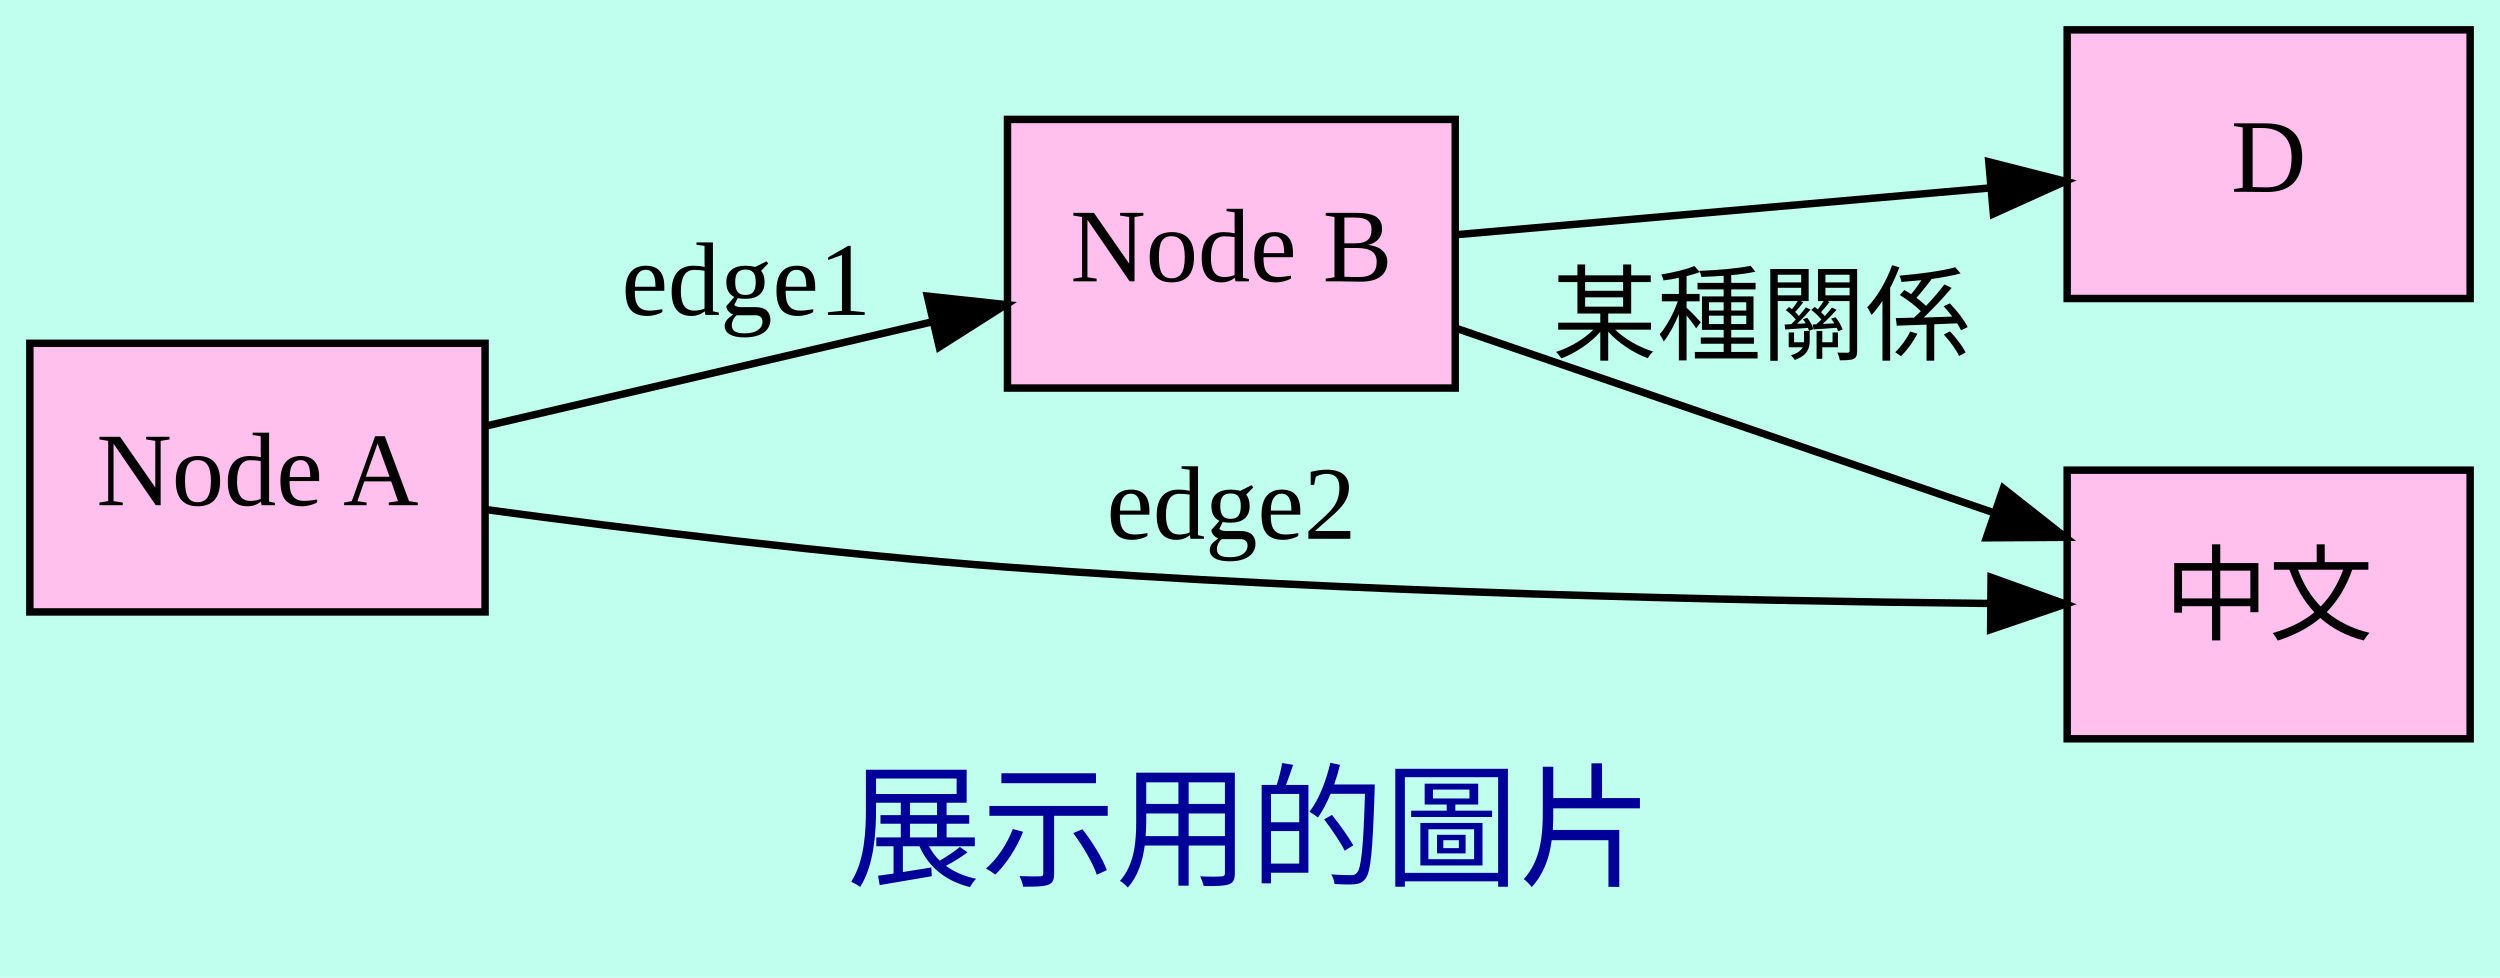
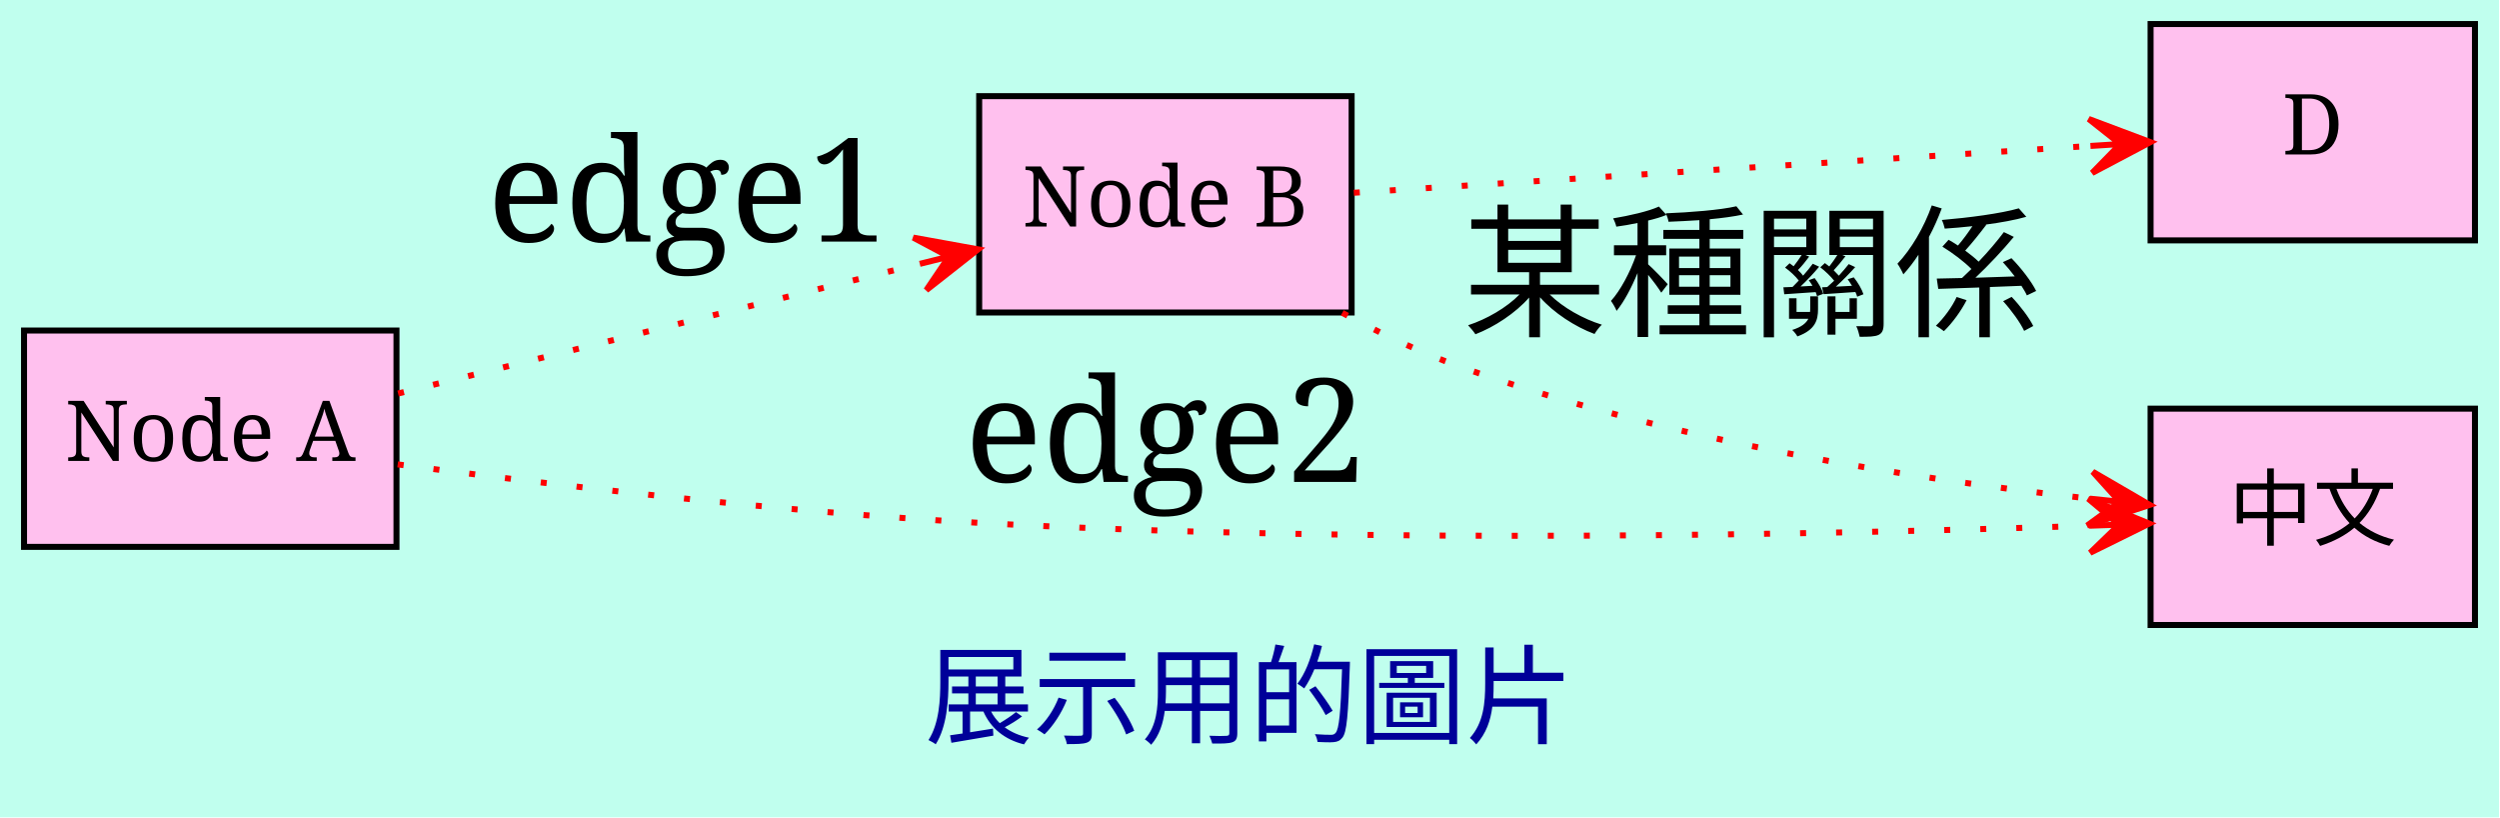
- <svg xmlns="http://www.w3.org/2000/svg" width="335pt" height="131pt" viewBox="0.00 0.00 335.00 131.00">
-   <g id="graph0" class="graph" transform="scale(1 1) rotate(0) translate(4 127)">
-     <polygon fill="#c0ffee" stroke="none" points="-4,4 -4,-127 331,-127 331,4 -4,4" />
-     <text text-anchor="middle" x="163.5" y="-9.6" font-family="Times New Roman,serif" font-size="18.00" fill="#000099">展示用的圖片</text>
+ <svg xmlns="http://www.w3.org/2000/svg" width="416pt" height="136pt" viewBox="0.00 0.00 416.00 136.00">
+   <g id="graph0" class="graph" transform="scale(1 1) rotate(0) translate(4 132)">
+     <polygon fill="#c0ffee" stroke="none" points="-4,4 -4,-132 412,-132 412,4 -4,4" />
+     <text text-anchor="middle" x="204" y="-9.6" font-family="simsun" font-size="18.00" fill="#000099">展示用的圖片</text>
    <g id="node1" class="node">
-       <polygon fill="#ffc0ee" stroke="black" points="61,-81 3.55271e-015,-81 3.55271e-015,-45 61,-45 61,-81" />
-       <text text-anchor="middle" x="30.5" y="-59.3" font-family="Times New Roman,serif" font-size="14.00">Node A</text>
+       <polygon fill="#ffc0ee" stroke="black" points="62,-77 0,-77 0,-41 62,-41 62,-77" />
+       <text text-anchor="middle" x="31" y="-55.3" font-family="simsun" font-size="14.00">Node A</text>
    </g>
    <g id="node2" class="node">
-       <polygon fill="#ffc0ee" stroke="black" points="191,-111 131,-111 131,-75 191,-75 191,-111" />
-       <text text-anchor="middle" x="161" y="-89.3" font-family="Times New Roman,serif" font-size="14.00">Node B</text>
+       <polygon fill="#ffc0ee" stroke="black" points="221,-116 159,-116 159,-80 221,-80 221,-116" />
+       <text text-anchor="middle" x="190" y="-94.3" font-family="simsun" font-size="14.00">Node B</text>
    </g>
    <g id="edge1" class="edge">
-       <path fill="none" stroke="black" d="M61.303,-69.958C79.026,-74.096 101.713,-79.392 120.866,-83.864" />
-       <polygon fill="black" stroke="black" points="120.267,-87.318 130.801,-86.183 121.859,-80.501 120.267,-87.318" />
-       <text text-anchor="middle" x="96" y="-84.8" font-family="Times New Roman,serif" font-size="14.00">edge1</text>
+       <path fill="none" stroke="#ff0000" stroke-dasharray="1,5" d="M62.271,-66.52C86.923,-72.643 121.935,-81.341 148.914,-88.042" />
+       <polygon fill="#ff0000" stroke="#ff0000" points="158.822,-90.504 148.032,-92.46 153.969,-89.298 149.117,-88.093 149.117,-88.093 149.117,-88.093 153.969,-89.298 150.202,-83.725 158.822,-90.504 158.822,-90.504" />
+       <text text-anchor="middle" x="110.5" y="-91.8" font-family="simsun" font-size="24.00" fill="#000000">edge1</text>
    </g>
    <g id="node3" class="node">
-       <polygon fill="#ffc0ee" stroke="black" points="327,-64 273,-64 273,-28 327,-28 327,-64" />
-       <text text-anchor="middle" x="300" y="-42.3" font-family="Times New Roman,serif" font-size="14.00">中文</text>
+       <polygon fill="#ffc0ee" stroke="black" points="408,-64 354,-64 354,-28 408,-28 408,-64" />
+       <text text-anchor="middle" x="381" y="-42.3" font-family="simsun" font-size="14.00">中文</text>
    </g>
    <g id="edge2" class="edge">
-       <path fill="none" stroke="black" d="M61.037,-58.729C80.796,-56.047 107.403,-52.77 131,-51 176.161,-47.612 228.312,-46.494 262.379,-46.139" />
-       <polygon fill="black" stroke="black" points="262.803,-49.636 272.772,-46.049 262.742,-42.636 262.803,-49.636" />
-       <text text-anchor="middle" x="161" y="-54.8" font-family="Times New Roman,serif" font-size="14.00">edge2</text>
+       <path fill="none" stroke="#ff0000" stroke-dasharray="1,5" d="M62.202,-54.726C87.885,-51.318 125.777,-46.826 159,-45 223.945,-41.431 299.787,-43.027 343.615,-44.513" />
+       <polygon fill="#ff0000" stroke="#ff0000" points="353.779,-44.875 343.625,-49.016 348.783,-44.697 343.786,-44.519 343.786,-44.519 343.786,-44.519 348.783,-44.697 343.946,-40.022 353.779,-44.875 353.779,-44.875" />
+       <text text-anchor="middle" x="190" y="-51.8" font-family="simsun" font-size="24.00" fill="#000000">edge2</text>
    </g>
    <g id="edge3" class="edge">
-       <path fill="none" stroke="black" d="M191.054,-83.032C212.128,-75.803 240.757,-65.981 263.236,-58.269" />
-       <polygon fill="black" stroke="black" points="264.444,-61.555 272.767,-54.999 262.173,-54.934 264.444,-61.555" />
-       <text text-anchor="middle" x="232" y="-79.8" font-family="Times New Roman,serif" font-size="14.00">某種關係</text>
+       <path fill="none" stroke="#ff0000" stroke-dasharray="1,5" d="M219.443,-79.942C225.703,-76.56 232.429,-73.353 239,-71 273.394,-58.681 314.763,-52.267 343.766,-49.038" />
+       <polygon fill="#ff0000" stroke="#ff0000" points="353.856,-47.988 344.376,-53.499 348.883,-48.505 343.91,-49.023 343.91,-49.023 343.91,-49.023 348.883,-48.505 343.444,-44.548 353.856,-47.988 353.856,-47.988" />
+       <text text-anchor="middle" x="287.5" y="-77.8" font-family="simsun" font-size="24.00" fill="#000000">某種關係</text>
    </g>
    <g id="node4" class="node">
-       <polygon fill="#ffc0ee" stroke="black" points="327,-123 273,-123 273,-87 327,-87 327,-123" />
-       <text text-anchor="middle" x="300" y="-101.3" font-family="Times New Roman,serif" font-size="14.00">D</text>
+       <polygon fill="#ffc0ee" stroke="black" points="408,-128 354,-128 354,-92 408,-92 408,-128" />
+       <text text-anchor="middle" x="381" y="-106.3" font-family="simsun" font-size="14.00">D</text>
    </g>
    <g id="edge4" class="edge">
-       <path fill="none" stroke="black" d="M191.054,-95.545C211.939,-97.374 240.244,-99.853 262.63,-101.814" />
-       <polygon fill="black" stroke="black" points="262.5,-105.316 272.767,-102.702 263.111,-98.343 262.5,-105.316" />
+       <path fill="none" stroke="#ff0000" stroke-dasharray="1,5" d="M221.366,-99.928C254.653,-102.041 308.041,-105.431 343.561,-107.686" />
+       <polygon fill="#ff0000" stroke="#ff0000" points="353.968,-108.347 343.703,-112.204 348.978,-108.03 343.988,-107.713 343.988,-107.713 343.988,-107.713 348.978,-108.03 344.274,-103.223 353.968,-108.347 353.968,-108.347" />
    </g>
  </g>
</svg>
